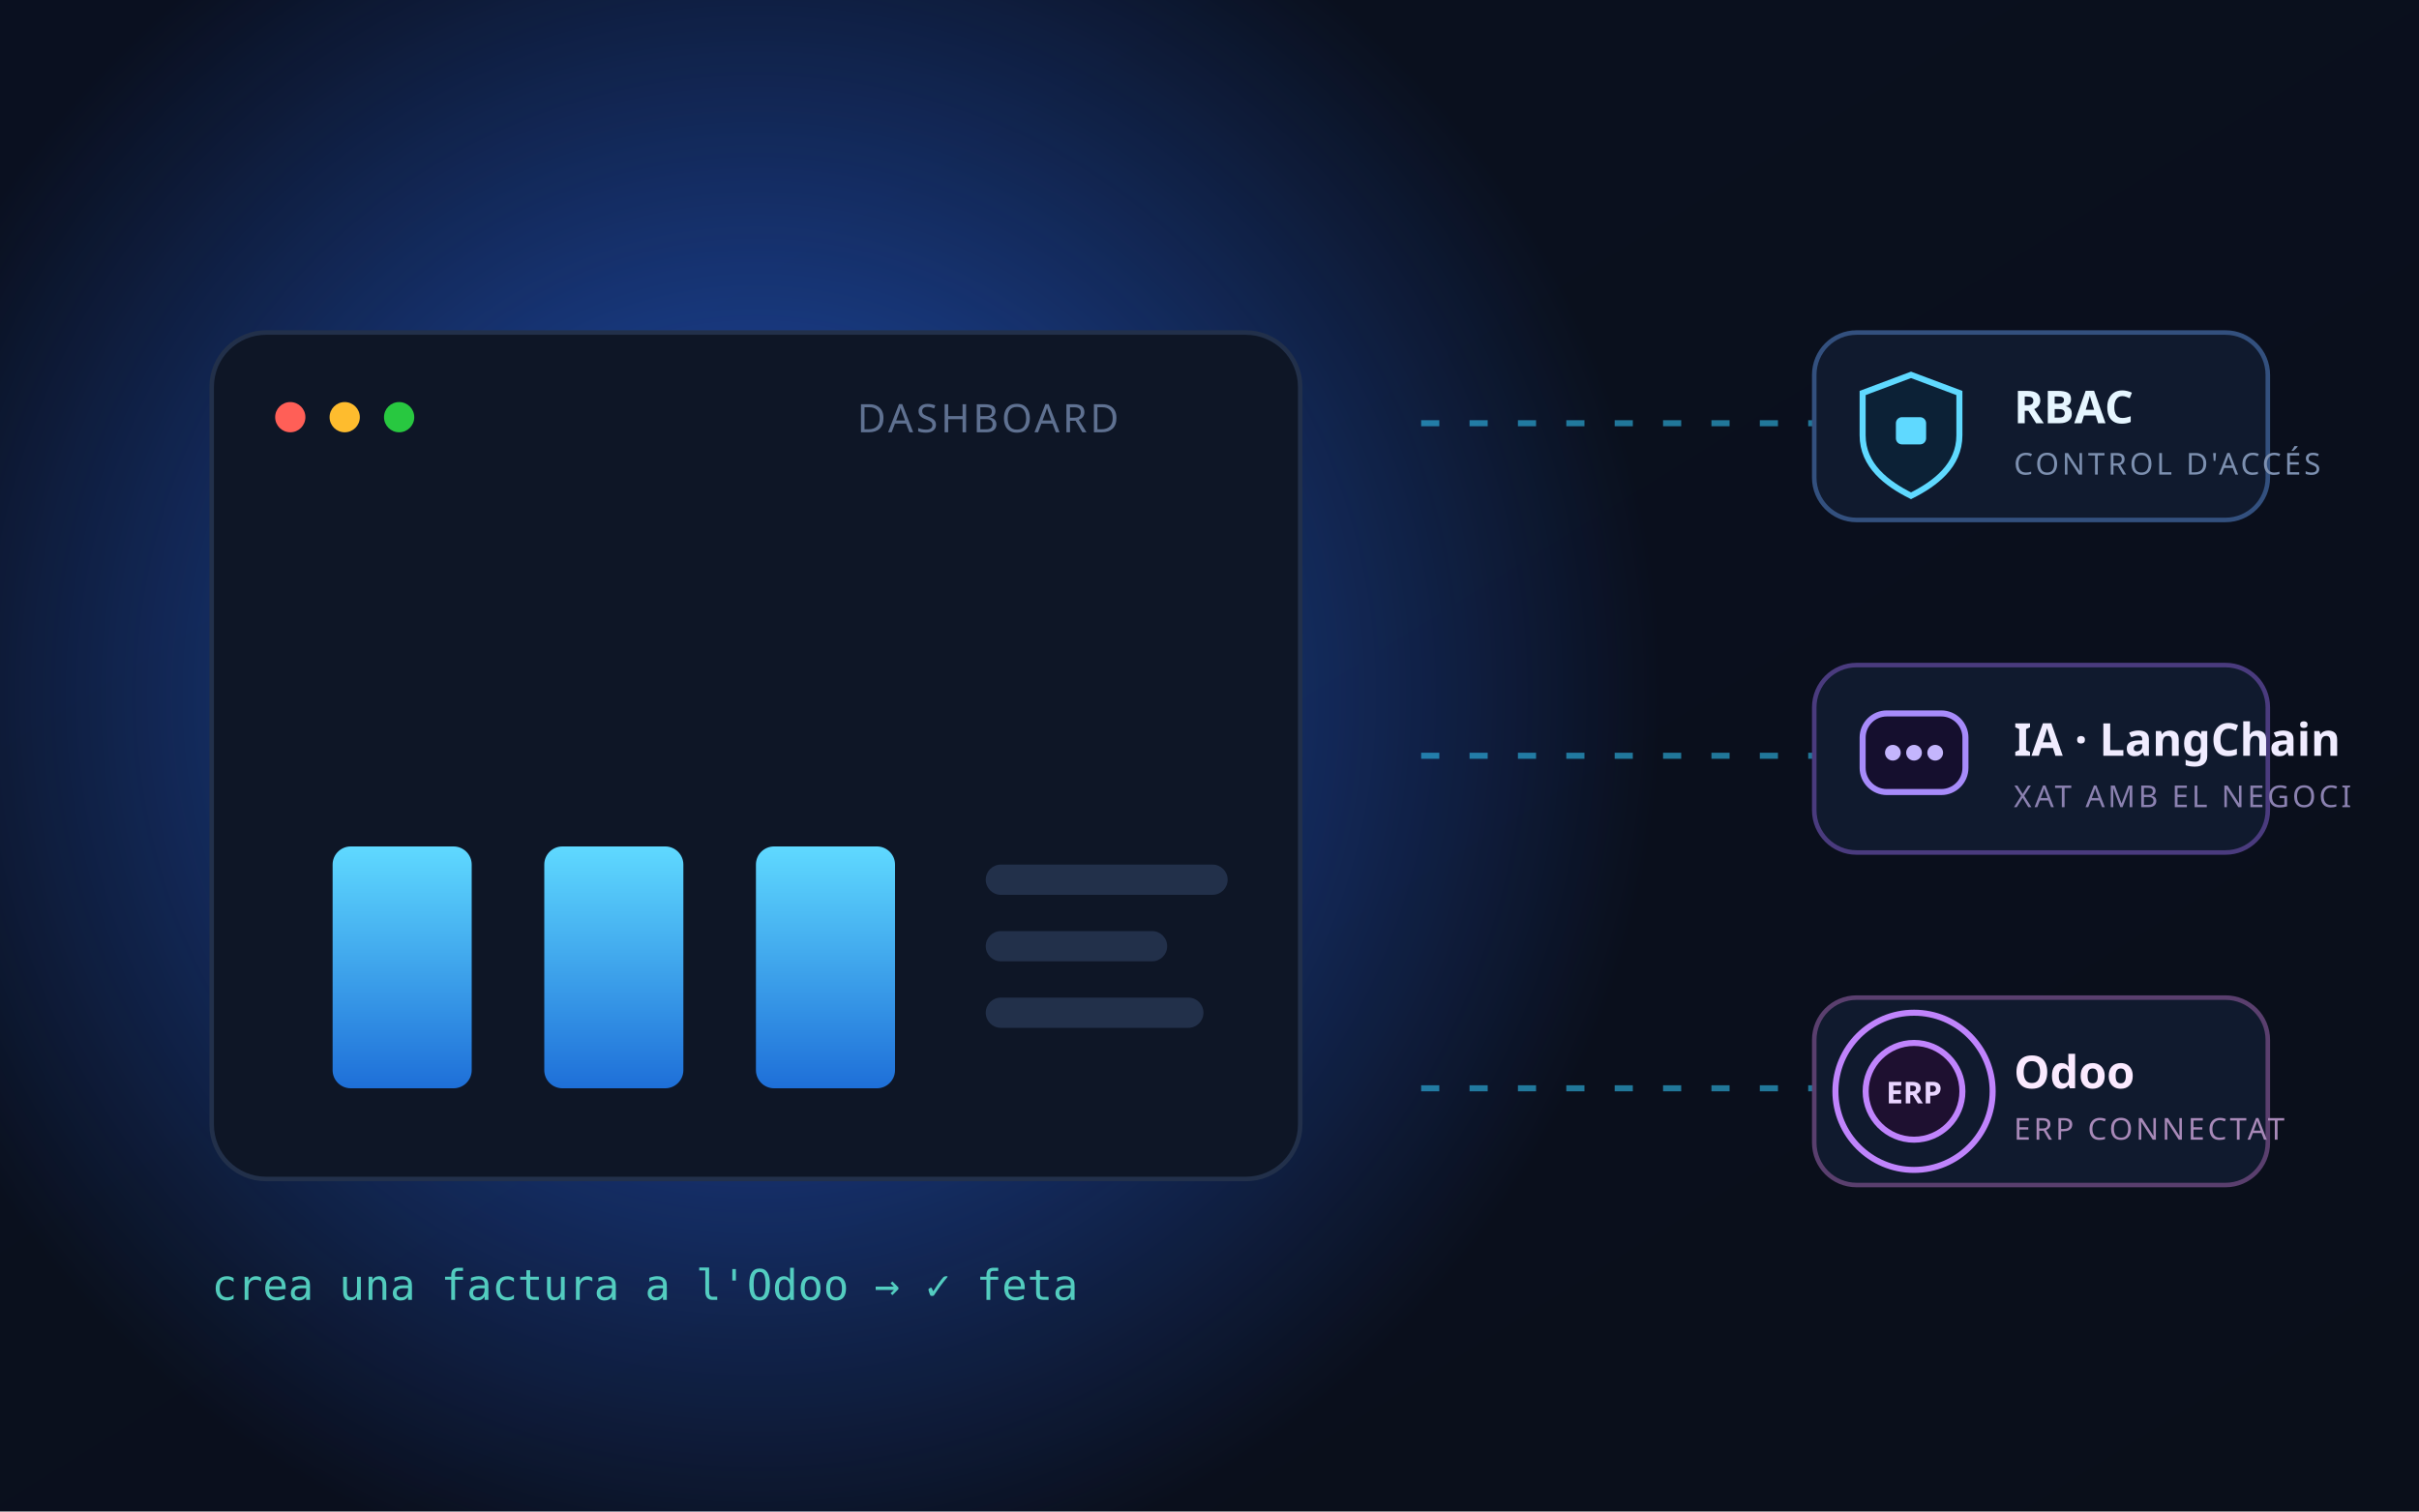
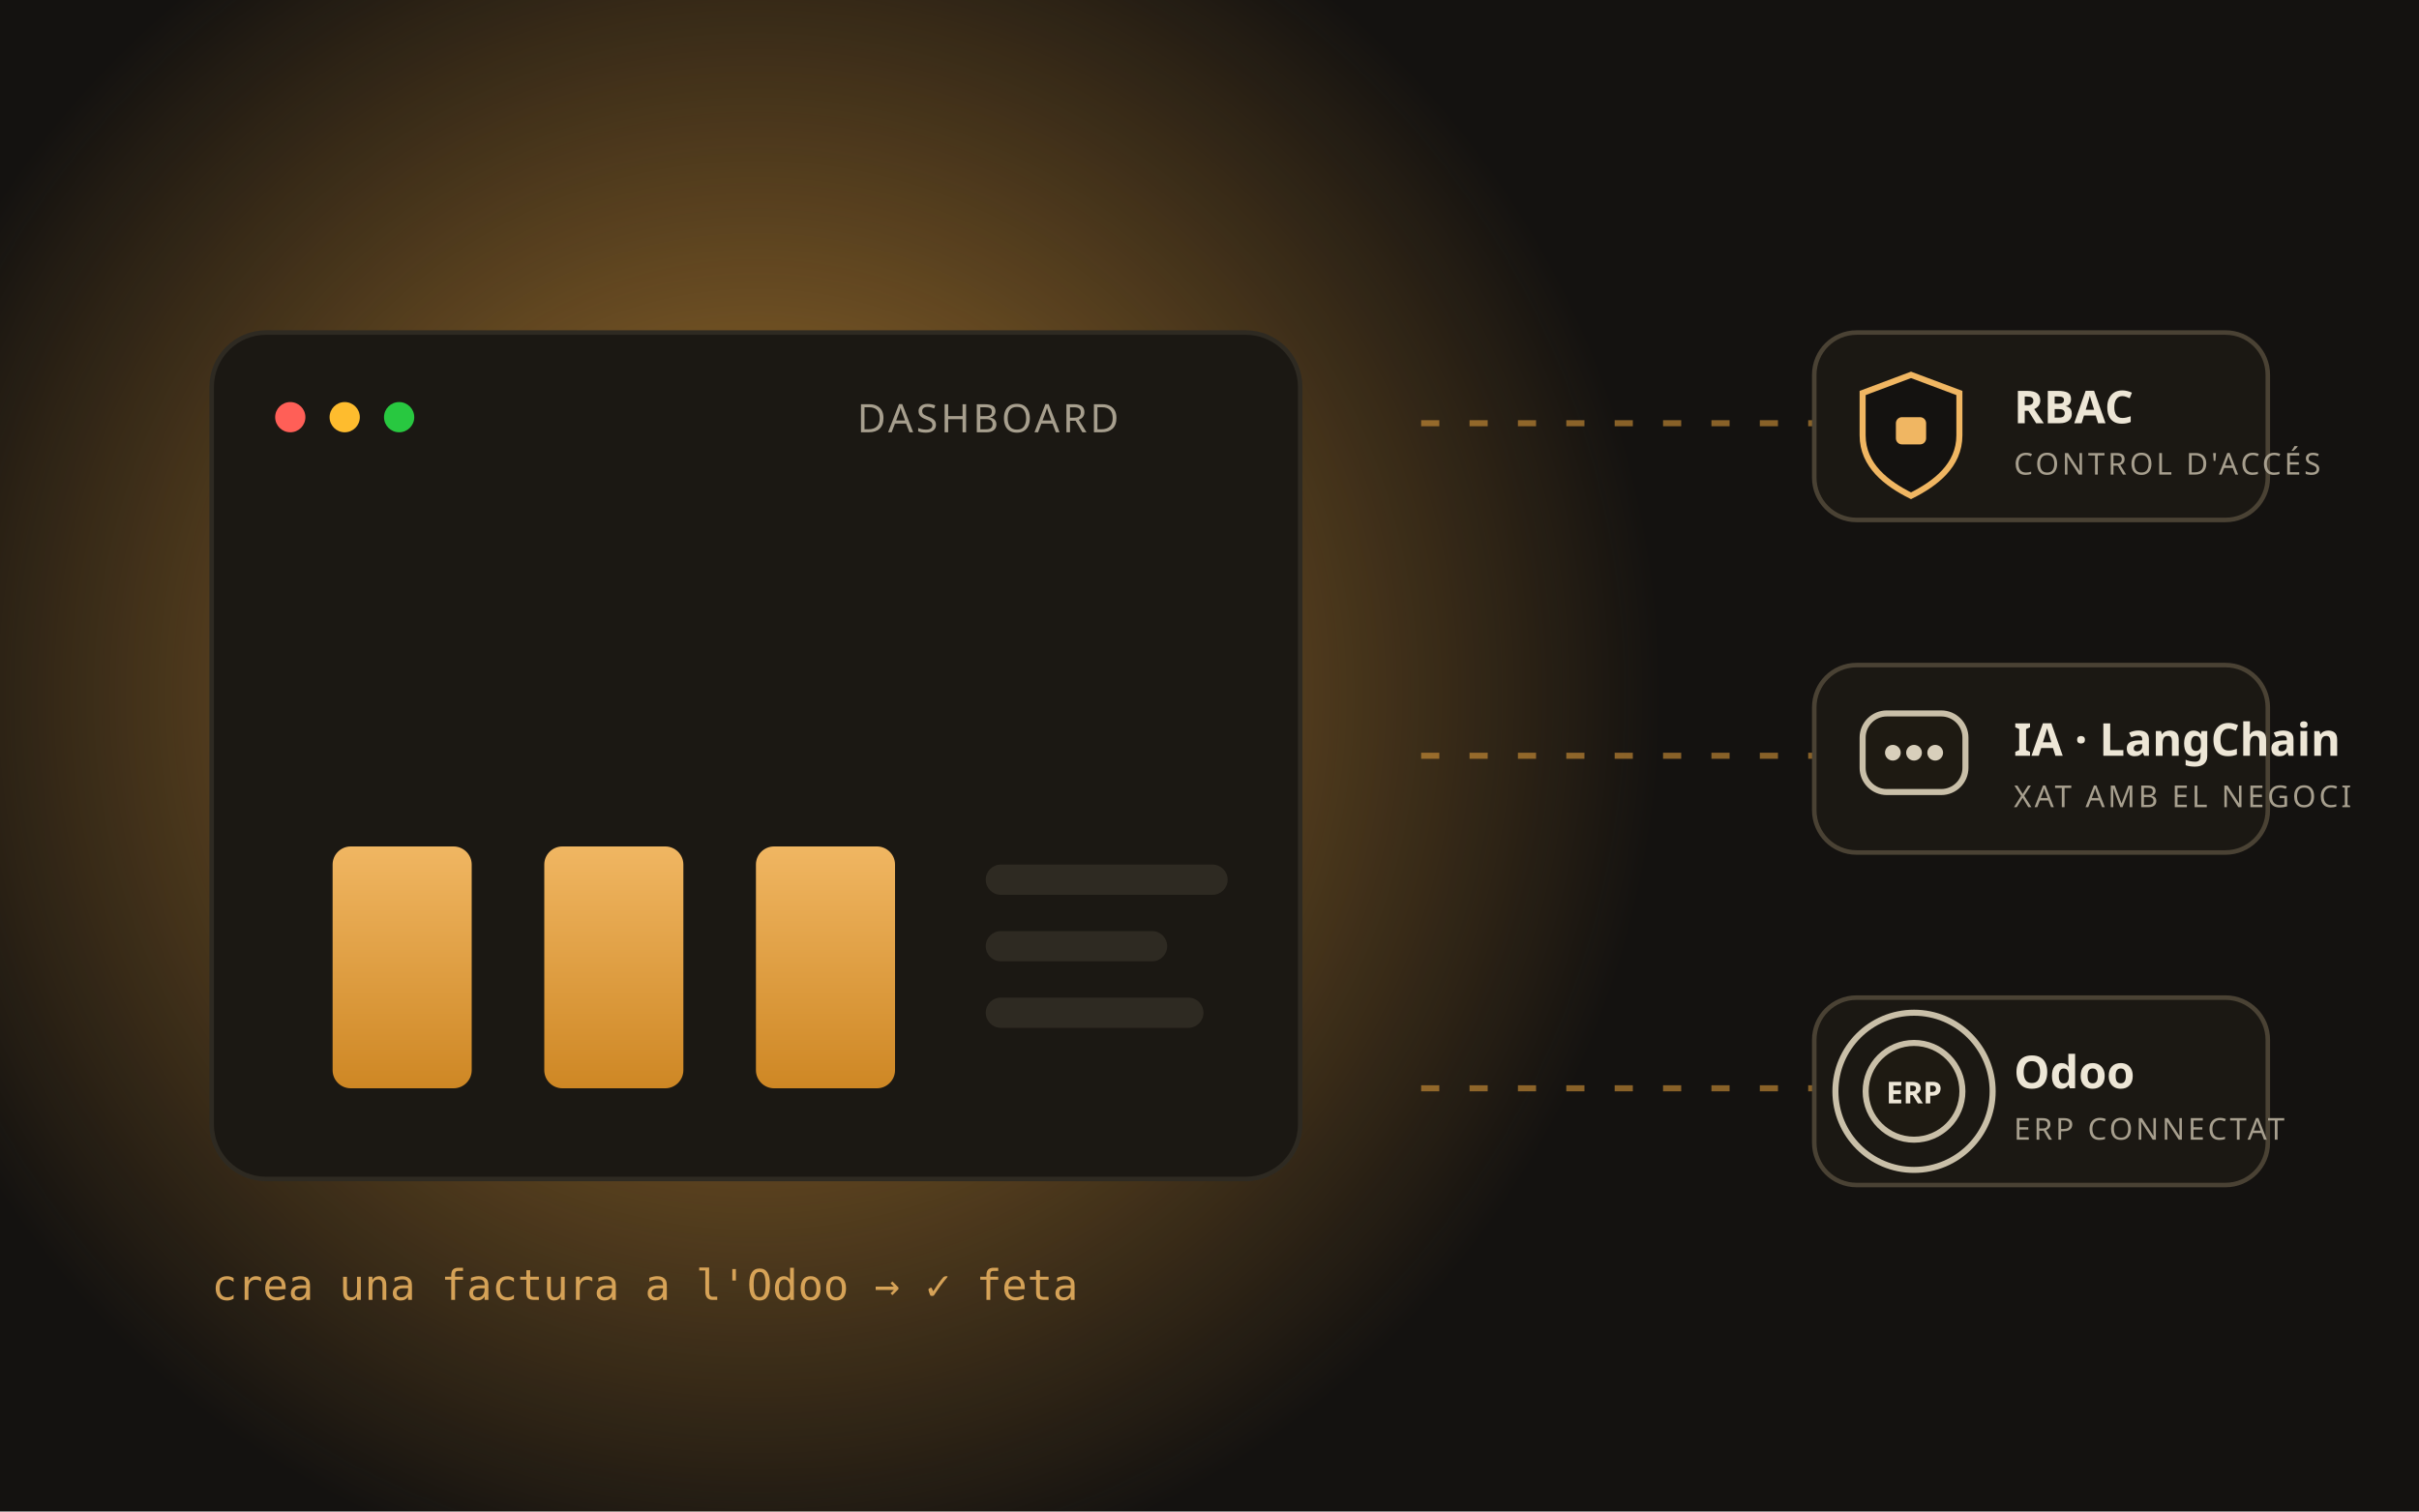
<svg xmlns="http://www.w3.org/2000/svg" viewBox="0 0 800 500" width="800" height="500" role="img" aria-label="RBAC Platform: control de acceso, IA y Odoo">
  <defs>
    <linearGradient id="bgR" x1="0" y1="0" x2="1" y2="1">
-       <stop offset="0" stop-color="#0a1020" />
-       <stop offset="1" stop-color="#0a0f1a" />
+       <stop offset="0" stop-color="#141210" />
+       <stop offset="1" stop-color="#141210" />
    </linearGradient>
    <linearGradient id="barR" x1="0" y1="1" x2="0" y2="0">
-       <stop offset="0" stop-color="#1e6fd8" />
-       <stop offset="1" stop-color="#5fd9ff" />
+       <stop offset="0" stop-color="#CE8724" />
+       <stop offset="1" stop-color="#F0B662" />
    </linearGradient>
    <linearGradient id="lineR" x1="0" y1="0" x2="1" y2="0">
-       <stop offset="0" stop-color="#33ccff" />
-       <stop offset="1" stop-color="#a78bfa" />
+       <stop offset="0" stop-color="#E8A23D" />
+       <stop offset="1" stop-color="#C9BFA8" />
    </linearGradient>
    <radialGradient id="glowR" cx="0.5" cy="0.5" r="0.5">
-       <stop offset="0" stop-color="#2b6fff" stop-opacity="0.7" />
-       <stop offset="1" stop-color="#2b6fff" stop-opacity="0" />
+       <stop offset="0" stop-color="#E8A23D" stop-opacity="0.7" />
+       <stop offset="1" stop-color="#E8A23D" stop-opacity="0" />
    </radialGradient>
    <style>
      @keyframes breathe { 0%,100%{opacity:.12} 50%{opacity:.26} }
      @keyframes floaty  { 0%,100%{transform:translateY(0)} 50%{transform:translateY(-6px)} }
      @keyframes floaty2 { 0%,100%{transform:translateY(0)} 50%{transform:translateY(6px)} }
      @keyframes bar1 { 0%,100%{transform:scaleY(.72)} 50%{transform:scaleY(1)} }
      @keyframes bar2 { 0%,100%{transform:scaleY(1)} 50%{transform:scaleY(.6)} }
      @keyframes bar3 { 0%,100%{transform:scaleY(.5)} 50%{transform:scaleY(.9)} }
      @keyframes draw { to { stroke-dashoffset:0 } }
      @keyframes dashflow { to { stroke-dashoffset:-40 } }
      @keyframes typing { 0%,60%,100%{opacity:.25} 30%{opacity:1} }
      @keyframes pulse { 0%,100%{opacity:.5;r:26} 50%{opacity:0;r:44} }
      .glowR{animation:breathe 9s ease-in-out infinite}
      .b1{transform-box:fill-box;transform-origin:bottom;animation:bar1 3.4s ease-in-out infinite}
      .b2{transform-box:fill-box;transform-origin:bottom;animation:bar2 3.4s ease-in-out infinite .3s}
      .b3{transform-box:fill-box;transform-origin:bottom;animation:bar3 3.4s ease-in-out infinite .6s}
      .spark{stroke-dasharray:520;stroke-dashoffset:520;animation:draw 3s ease-out forwards, dashflow 9s linear infinite 3s}
      .chip1{animation:floaty 6s ease-in-out infinite}
      .chip2{animation:floaty2 7s ease-in-out infinite}
      .chip3{animation:floaty 8s ease-in-out infinite .5s}
      .flow{stroke-dasharray:6 10;animation:dashflow 1.6s linear infinite}
      .dot1{animation:typing 1.4s infinite}
      .dot2{animation:typing 1.4s infinite .2s}
      .dot3{animation:typing 1.4s infinite .4s}
      .ring{animation:pulse 3.2s ease-out infinite}
      @media (prefers-reduced-motion: reduce){*{animation:none!important}}
    </style>
  </defs>
  <rect width="800" height="500" fill="url(#bgR)" />
  <circle class="glowR" cx="250" cy="230" r="300" fill="url(#glowR)" />
  <g transform="translate(70,110)">
-     <rect width="360" height="280" rx="18" fill="#0e1626" stroke="#22304a" stroke-width="1.5" />
+     <rect width="360" height="280" rx="18" fill="#1B1813" stroke="#2E2A22" stroke-width="1.5" />
    <circle cx="26" cy="28" r="5" fill="#ff5f57" />
    <circle cx="44" cy="28" r="5" fill="#febc2e" />
    <circle cx="62" cy="28" r="5" fill="#28c840" />
-     <text x="300" y="33" text-anchor="end" fill="#5f7191" font-family="system-ui,sans-serif" font-size="13" letter-spacing="1">DASHBOARD</text>
+     <text x="300" y="33" text-anchor="end" fill="#A79F8E" font-family="system-ui,sans-serif" font-size="13" letter-spacing="1">DASHBOARD</text>
    <polyline class="spark" fill="none" stroke="url(#lineR)" stroke-width="3" stroke-linecap="round" stroke-linejoin="round" points="30,120 75,95 120,108 165,70 210,84 255,50 300,60 330,44" />
    <g>
      <rect class="b1" x="40" y="170" width="46" height="80" rx="6" fill="url(#barR)" />
      <rect class="b2" x="110" y="170" width="46" height="80" rx="6" fill="url(#barR)" />
      <rect class="b3" x="180" y="170" width="46" height="80" rx="6" fill="url(#barR)" />
-       <rect x="256" y="176" width="80" height="10" rx="5" fill="#22304a" />
-       <rect x="256" y="198" width="60" height="10" rx="5" fill="#22304a" />
-       <rect x="256" y="220" width="72" height="10" rx="5" fill="#22304a" />
+       <rect x="256" y="176" width="80" height="10" rx="5" fill="#2E2A22" />
+       <rect x="256" y="198" width="60" height="10" rx="5" fill="#2E2A22" />
+       <rect x="256" y="220" width="72" height="10" rx="5" fill="#2E2A22" />
    </g>
  </g>
-   <g fill="none" stroke="#33ccff" stroke-width="2" opacity="0.55">
+   <g fill="none" stroke="#E8A23D" stroke-width="2" opacity="0.55">
    <path class="flow" d="M470,140 H600" />
    <path class="flow" d="M470,250 H600" />
    <path class="flow" d="M470,360 H600" />
  </g>
  <g class="chip1" transform="translate(600,110)">
-     <rect width="150" height="62" rx="14" fill="#101a2e" stroke="#33507e" stroke-width="1.5" />
-     <path d="M32,16 l16,6 v14 c0,10 -8,16 -16,20 c-8,-4 -16,-10 -16,-20 v-14 z" fill="#0c2136" stroke="#5fd9ff" stroke-width="2" transform="translate(0,-2)" />
-     <rect x="27" y="28" width="10" height="9" rx="2" fill="#5fd9ff" />
-     <text x="66" y="30" fill="#e6f6ff" font-family="system-ui,sans-serif" font-size="15" font-weight="700">RBAC</text>
-     <text x="66" y="47" fill="#7d90b0" font-family="system-ui,sans-serif" font-size="10" letter-spacing="1">CONTROL D'ACCÉS</text>
+     <rect width="150" height="62" rx="14" fill="#1B1813" stroke="#4A4234" stroke-width="1.5" />
+     <path d="M32,16 l16,6 v14 c0,10 -8,16 -16,20 c-8,-4 -16,-10 -16,-20 v-14 z" fill="#141210" stroke="#F0B662" stroke-width="2" transform="translate(0,-2)" />
+     <rect x="27" y="28" width="10" height="9" rx="2" fill="#F0B662" />
+     <text x="66" y="30" fill="#EDE6D6" font-family="system-ui,sans-serif" font-size="15" font-weight="700">RBAC</text>
+     <text x="66" y="47" fill="#A79F8E" font-family="system-ui,sans-serif" font-size="10" letter-spacing="1">CONTROL D'ACCÉS</text>
  </g>
  <g class="chip2" transform="translate(600,220)">
-     <rect width="150" height="62" rx="14" fill="#101a2e" stroke="#4a3b7e" stroke-width="1.5" />
-     <rect x="16" y="16" width="34" height="26" rx="8" fill="#150f2e" stroke="#a78bfa" stroke-width="2" />
-     <circle class="dot1" cx="26" cy="29" r="2.6" fill="#c4b5fd" />
-     <circle class="dot2" cx="33" cy="29" r="2.6" fill="#c4b5fd" />
-     <circle class="dot3" cx="40" cy="29" r="2.6" fill="#c4b5fd" />
-     <text x="66" y="30" fill="#f0ecff" font-family="system-ui,sans-serif" font-size="15" font-weight="700">IA · LangChain</text>
-     <text x="66" y="47" fill="#8b81b0" font-family="system-ui,sans-serif" font-size="10" letter-spacing="1">XAT AMB EL NEGOCI</text>
+     <rect width="150" height="62" rx="14" fill="#1B1813" stroke="#4A4234" stroke-width="1.5" />
+     <rect x="16" y="16" width="34" height="26" rx="8" fill="#1E1A12" stroke="#C9BFA8" stroke-width="2" />
+     <circle class="dot1" cx="26" cy="29" r="2.6" fill="#D8CFBB" />
+     <circle class="dot2" cx="33" cy="29" r="2.6" fill="#D8CFBB" />
+     <circle class="dot3" cx="40" cy="29" r="2.6" fill="#D8CFBB" />
+     <text x="66" y="30" fill="#EDE6D6" font-family="system-ui,sans-serif" font-size="15" font-weight="700">IA · LangChain</text>
+     <text x="66" y="47" fill="#A79F8E" font-family="system-ui,sans-serif" font-size="10" letter-spacing="1">XAT AMB EL NEGOCI</text>
  </g>
  <g class="chip3" transform="translate(600,330)">
-     <rect width="150" height="62" rx="14" fill="#101a2e" stroke="#5a3f6e" stroke-width="1.5" />
-     <circle cx="33" cy="31" r="16" fill="#1e1030" stroke="#c084fc" stroke-width="2" />
-     <circle class="ring" cx="33" cy="31" r="26" fill="none" stroke="#c084fc" stroke-width="2" />
-     <text x="33" y="35" text-anchor="middle" fill="#e9d5ff" font-family="system-ui,sans-serif" font-size="10" font-weight="700">ERP</text>
-     <text x="66" y="30" fill="#fbeaff" font-family="system-ui,sans-serif" font-size="15" font-weight="700">Odoo</text>
-     <text x="66" y="47" fill="#a889b8" font-family="system-ui,sans-serif" font-size="10" letter-spacing="1">ERP CONNECTAT</text>
+     <rect width="150" height="62" rx="14" fill="#1B1813" stroke="#4A4234" stroke-width="1.5" />
+     <circle cx="33" cy="31" r="16" fill="#1E1A12" stroke="#C9BFA8" stroke-width="2" />
+     <circle class="ring" cx="33" cy="31" r="26" fill="none" stroke="#C9BFA8" stroke-width="2" />
+     <text x="33" y="35" text-anchor="middle" fill="#EDE6D6" font-family="system-ui,sans-serif" font-size="10" font-weight="700">ERP</text>
+     <text x="66" y="30" fill="#EDE6D6" font-family="system-ui,sans-serif" font-size="15" font-weight="700">Odoo</text>
+     <text x="66" y="47" fill="#A79F8E" font-family="system-ui,sans-serif" font-size="10" letter-spacing="1">ERP CONNECTAT</text>
  </g>
-   <text x="70" y="430" fill="#5eead4" font-family="ui-monospace,monospace" font-size="14" opacity="0.85">crea una factura a l'Odoo →  ✓ feta</text>
+   <text x="70" y="430" fill="#F0B662" font-family="ui-monospace,monospace" font-size="14" opacity="0.85">crea una factura a l'Odoo →  ✓ feta</text>
</svg>
